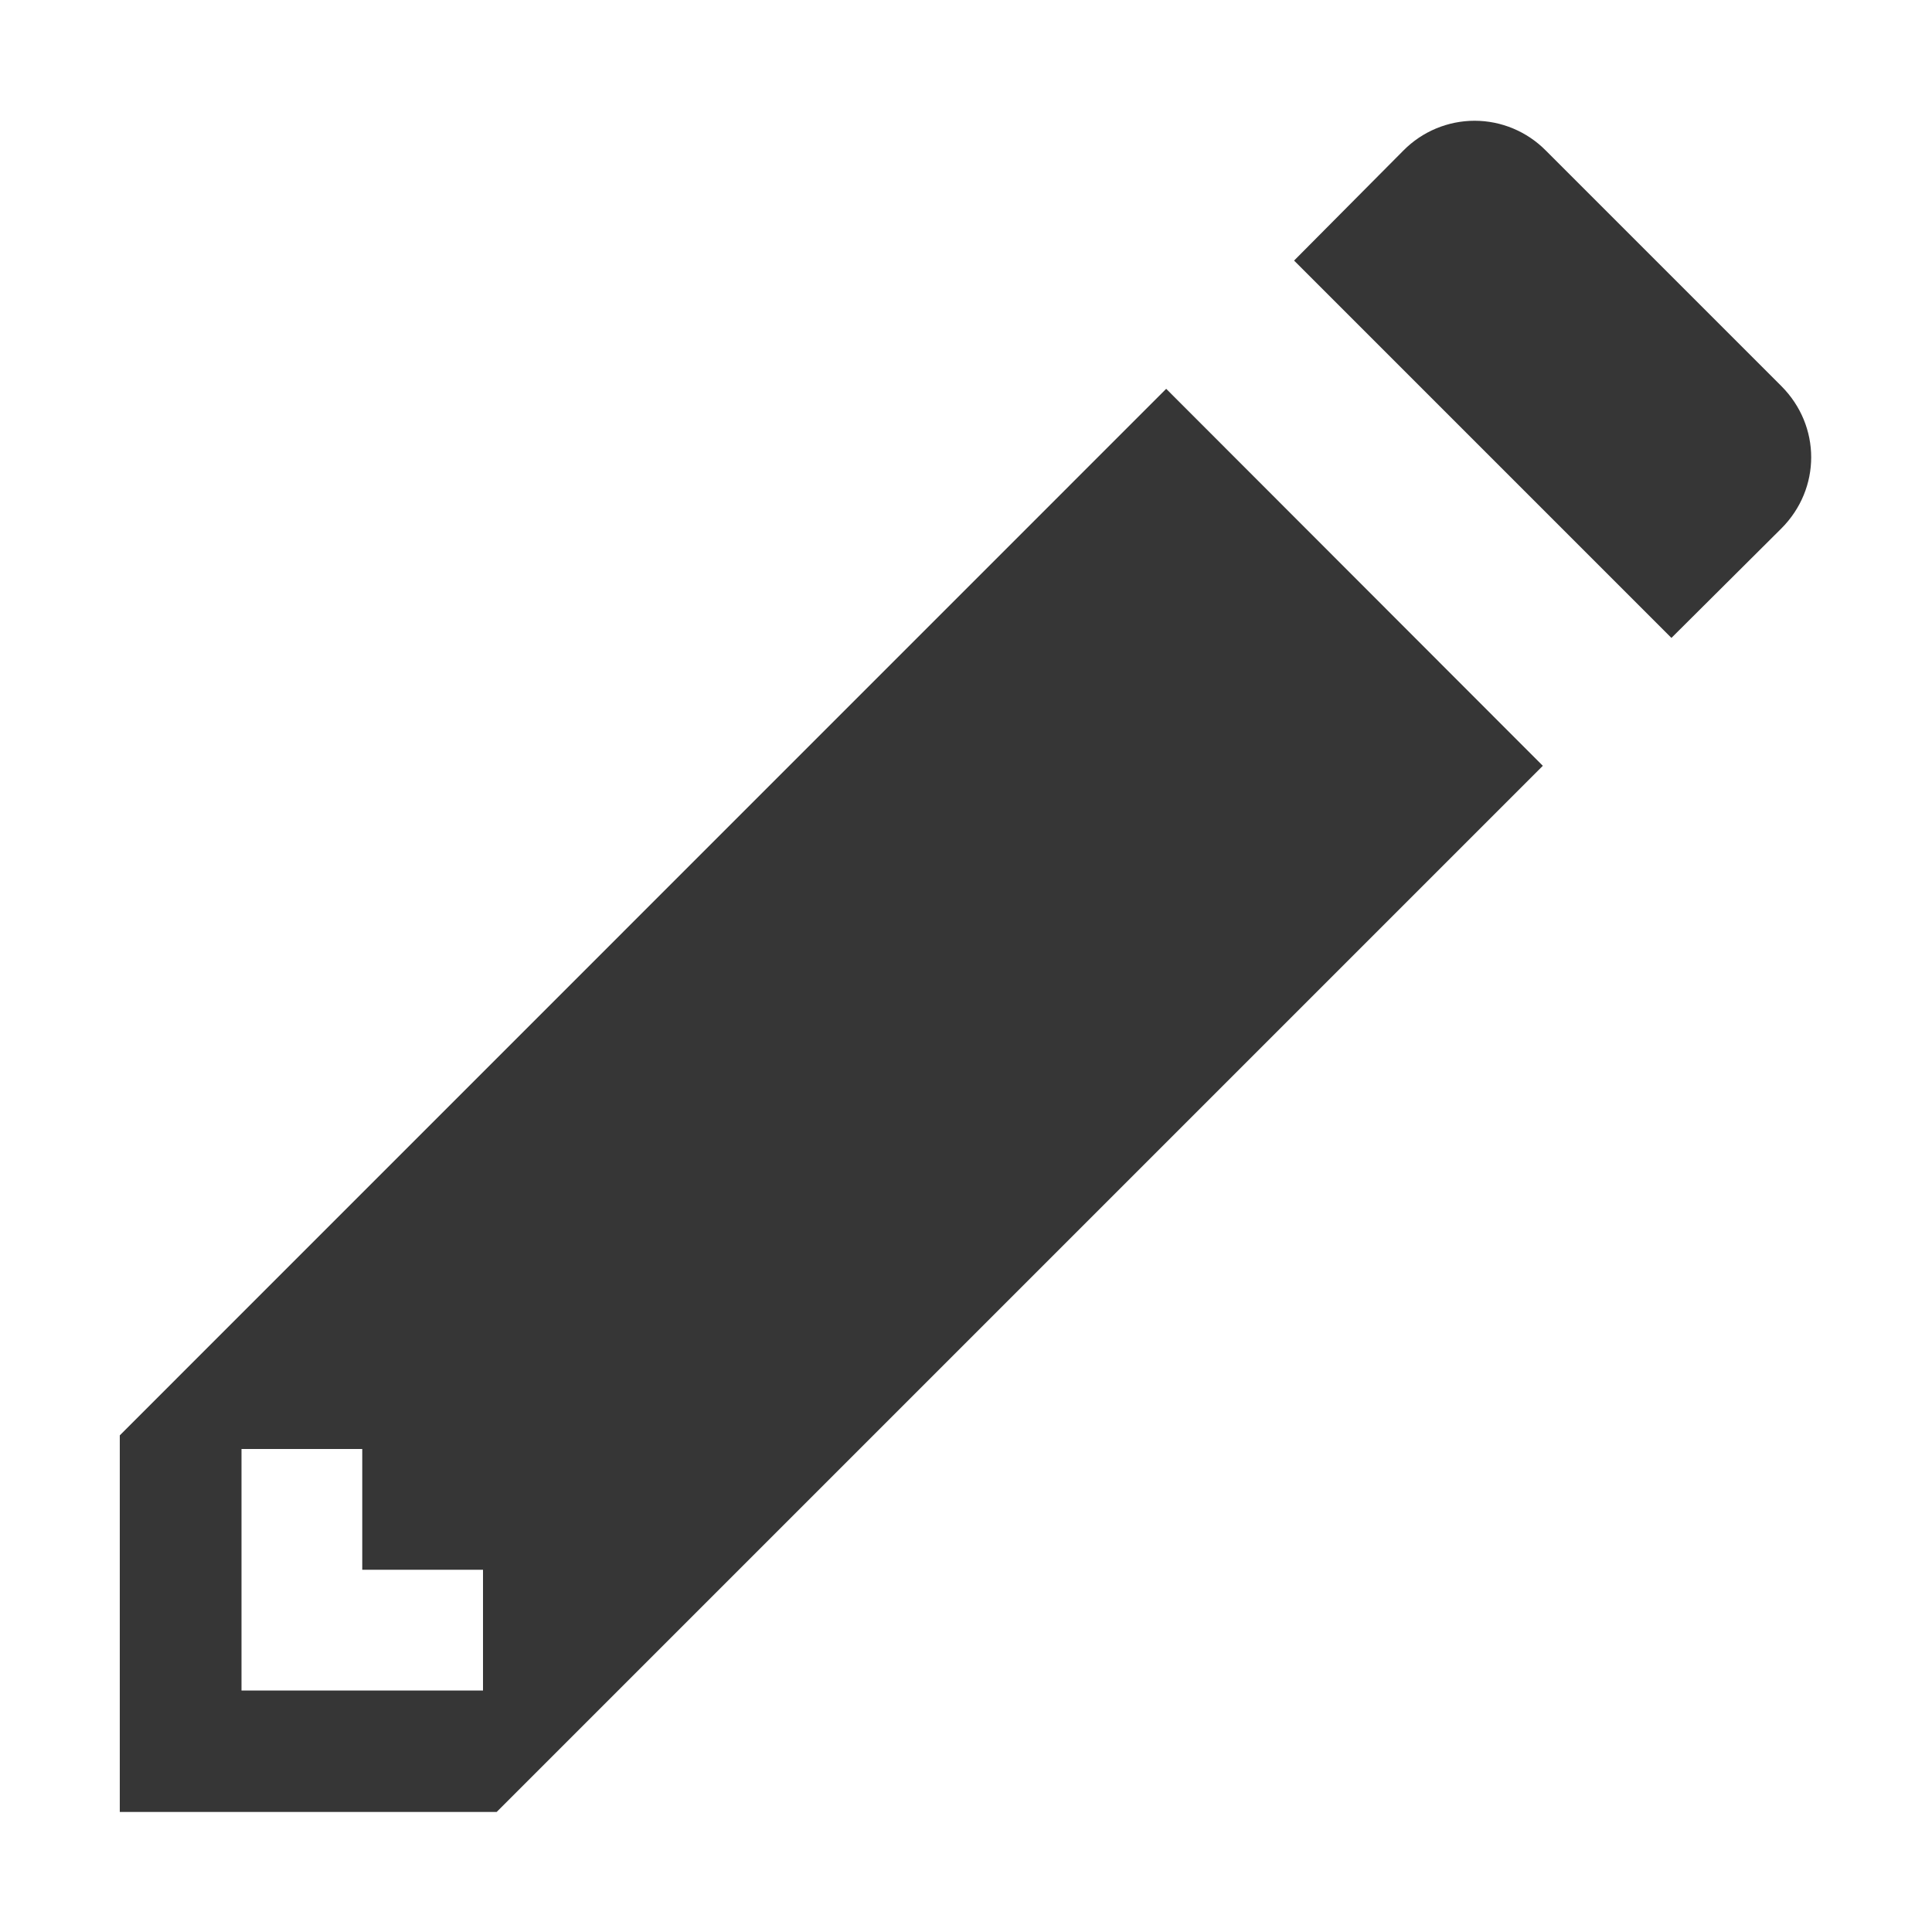
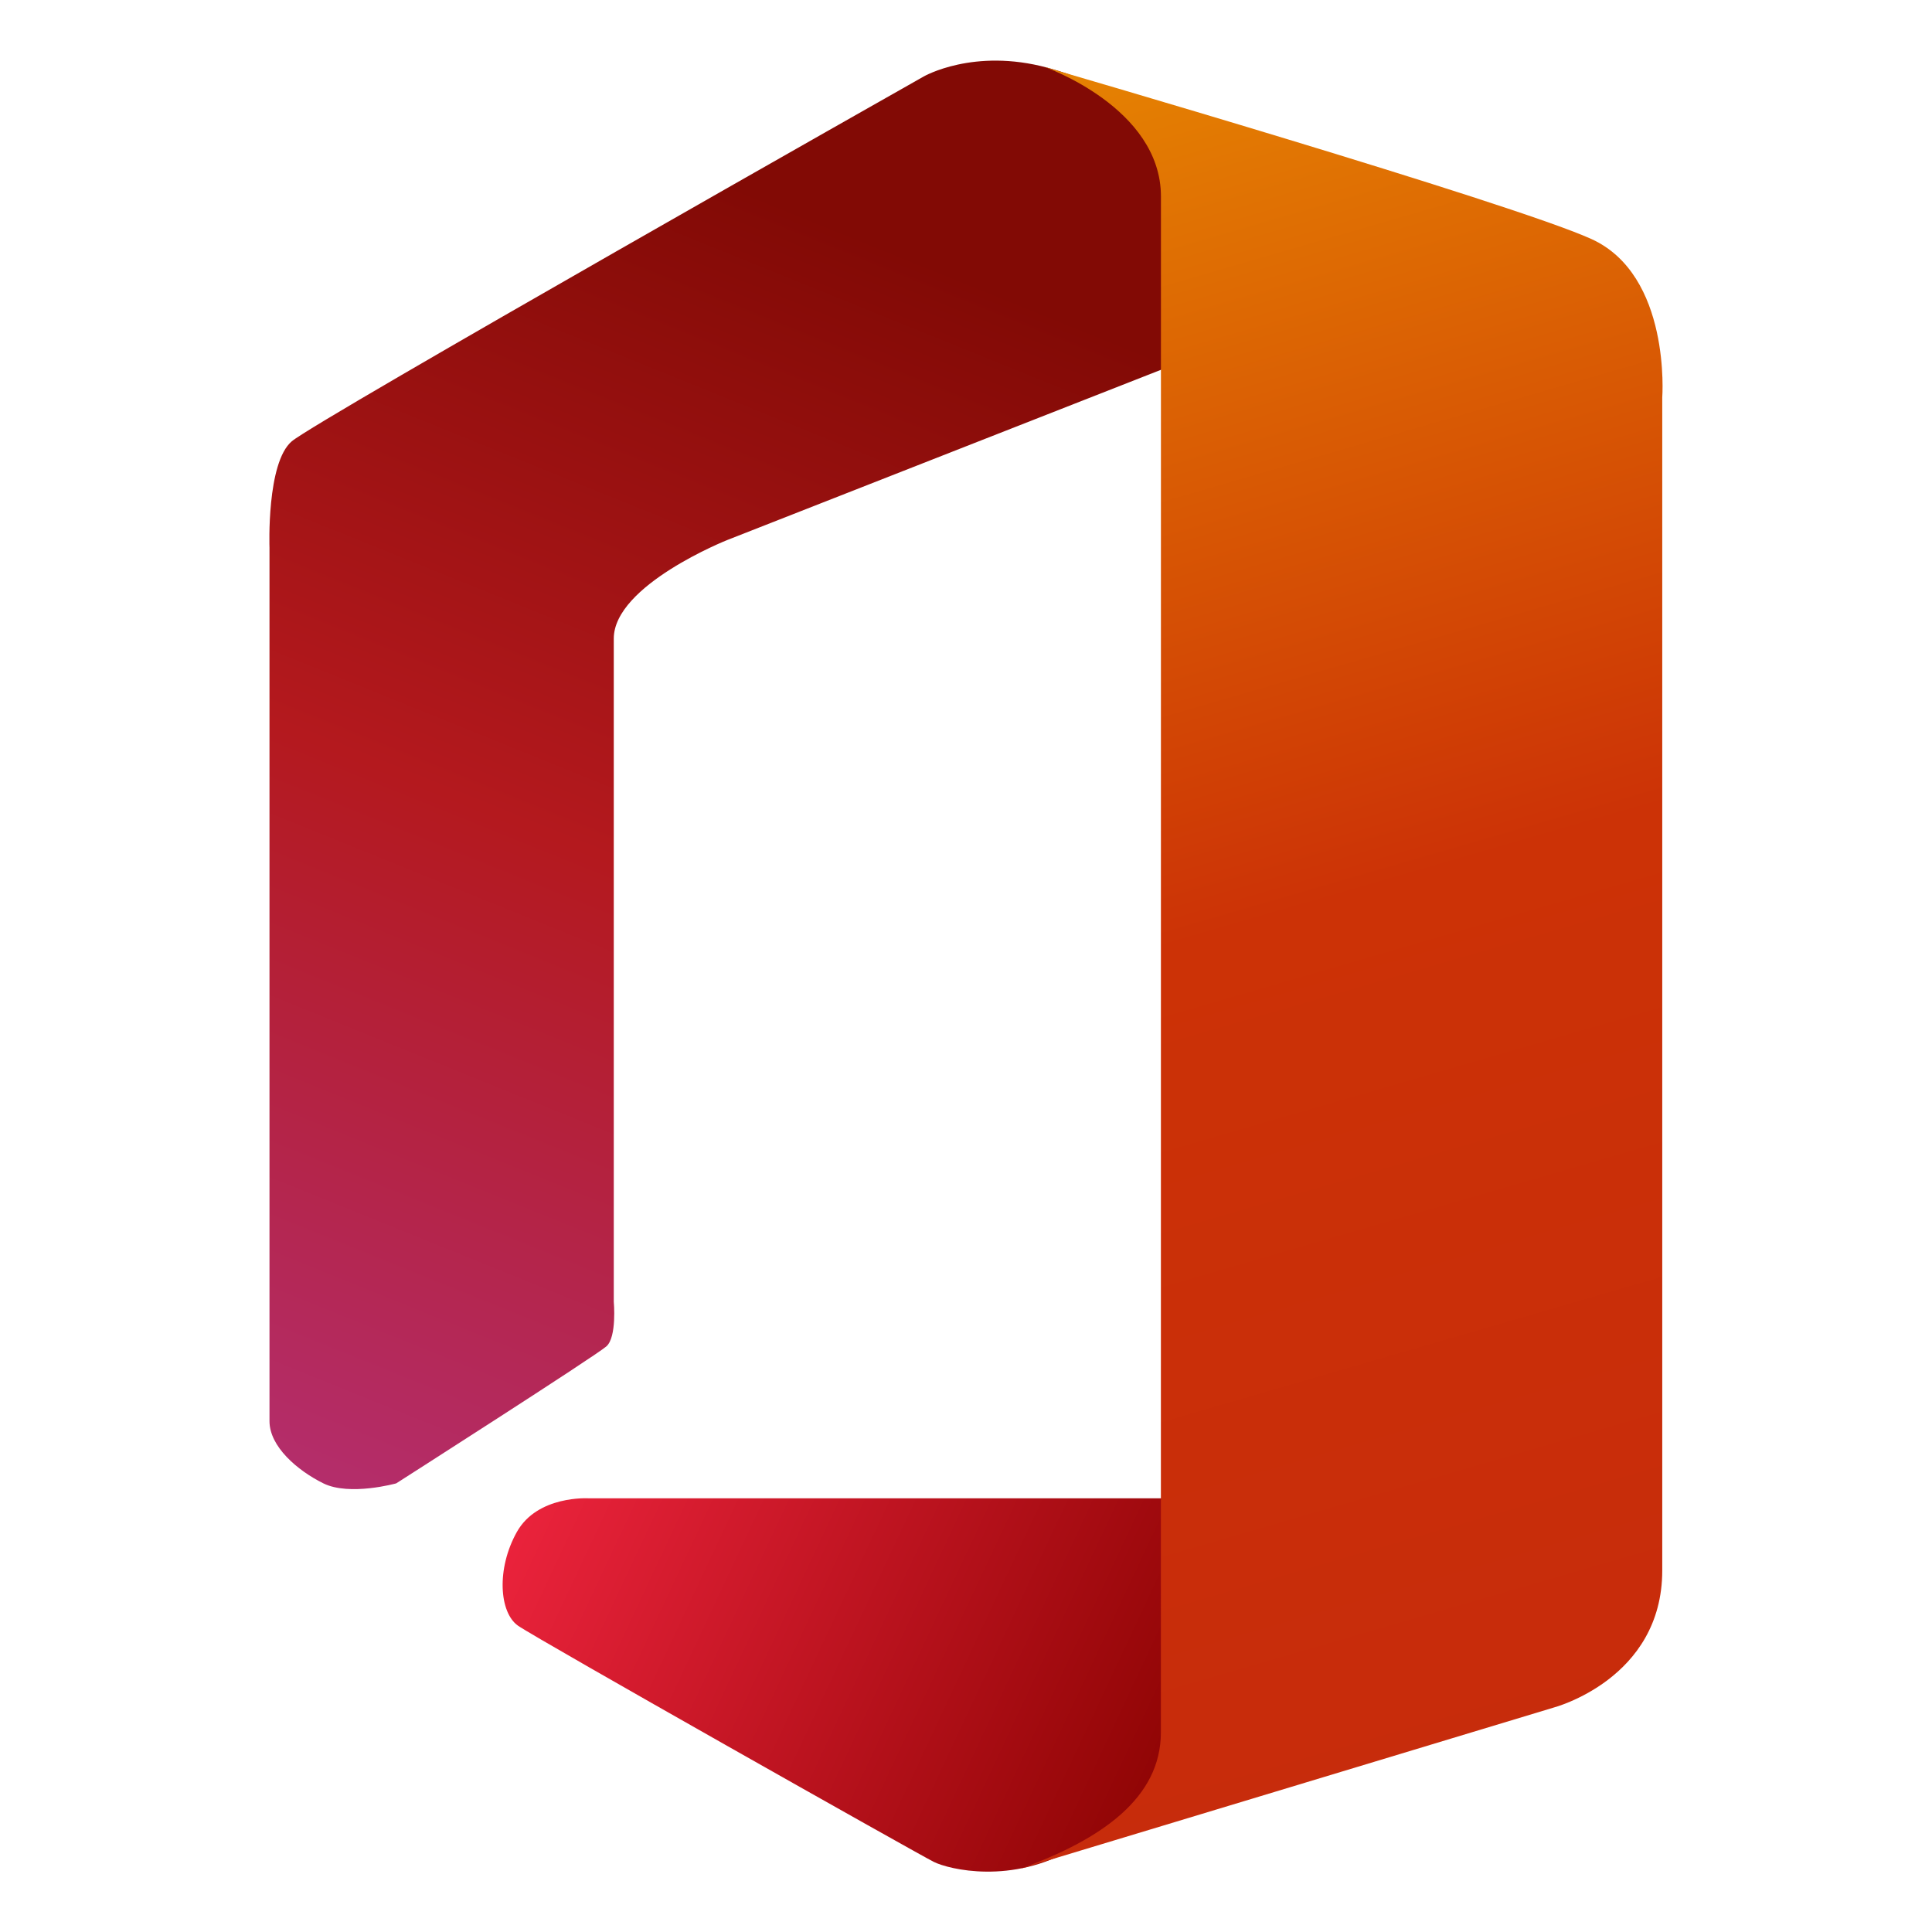
- <svg xmlns="http://www.w3.org/2000/svg" height="16" width="16">
-   <path d="M12.213 1a.83.83 0 0 0-.59.246l-.906.912 3.125 3.125.91-.906c.33-.33.33-.85 0-1.18l-1.95-1.95a.83.83 0 0 0-.59-.247zM9.658 3.22L.992 11.887v3.119h3.121l8.664-8.664zM2 12h1v1h1v1H2z" fill="#363636" />
+ <svg xmlns="http://www.w3.org/2000/svg" height="16" width="16" version="1.1" id="svg1">
+   <defs id="defs1">
+     <linearGradient id="linearGradient3008" x1="21.19" x2="22.269" y1="11.457" y2="8.791" gradientTransform="matrix(4.2311,0,0,4.2311,-87.735,-33.413)" gradientUnits="userSpaceOnUse">
+       <stop stop-color="#b4327d" offset="0" id="stop1" />
+       <stop stop-color="#b4191e" offset=".556" id="stop2" />
+       <stop stop-color="#820a05" offset="1" id="stop3" />
+     </linearGradient>
+     <linearGradient id="linearGradient3028" x1="21.609" x2="22.791" y1="11.283" y2="11.837" gradientTransform="matrix(4.2311,0,0,4.2311,-87.735,-33.413)" gradientUnits="userSpaceOnUse">
+       <stop stop-color="#eb233c" offset="0" id="stop4" />
+       <stop stop-color="#910505" offset="1" id="stop5" />
+     </linearGradient>
+     <linearGradient id="linearGradient3018" x1="23.72" x2="22.786" y1="11.696" y2="8.479" gradientTransform="matrix(4.2311,0,0,4.2311,-87.735,-33.413)" gradientUnits="userSpaceOnUse">
+       <stop stop-color="#c72b0c" offset="0" id="stop6" />
+       <stop stop-color="#cc3206" offset=".513" id="stop7" />
+       <stop stop-color="#e58102" offset="1" id="stop8" />
+     </linearGradient>
+   </defs>
+   <path d="m -13.289,1 a 0.83,0.83 0 0 0 -0.59,0.246 l -0.906,0.912 3.125,3.125 0.91,-0.906 c 0.33,-0.33 0.33,-0.85 0,-1.18 l -1.95,-1.95 A 0.83,0.83 0 0 0 -13.29,1 Z m -2.555,2.22 -8.666,8.667 v 3.119 h 3.121 l 8.664,-8.664 z m -7.658,8.78 h 1 v 1 h 1 v 1 h -2 z" fill="#363636" id="path1" />
+   <g transform="matrix(1.030808,0,0,1.030808,0.353688,-1.983801)" stroke-width="4.231" id="g10">
+     <path d="M 9.123,4.841 5.5,6.263 c 0,0 -0.912,0.362 -0.912,0.792 v 5.327 c 0,0 0.026,0.283 -0.059,0.359 -0.085,0.076 -1.689,1.101 -1.689,1.101 0,0 -0.374,0.104 -0.585,0 -0.21,-0.104 -0.433,-0.296 -0.433,-0.5 v -7.018 c 0,0 -0.025,-0.681 0.179,-0.854 0.204,-0.173 5.077,-2.931 5.077,-2.931 0,0 0.401,-0.232 0.996,-0.07 0.561,0.153 1.277,0.512 1.048,2.374 z" fill="url(#linearGradient3008)" id="path8" style="fill:url(#linearGradient3008)" />
+     <path d="M 9.008,13.962 H 4.386 c 0,0 -0.411,-0.026 -0.577,0.271 -0.166,0.297 -0.14,0.647 0.009,0.752 0.149,0.105 3.218,1.837 3.341,1.898 0.122,0.061 0.63,0.184 1.124,-0.109 0.796,-0.332 0.777,-0.63 0.724,-1.67 0,-0.781 0.007,-0.86 0.002,-1.141 z" fill="url(#linearGradient3028)" id="path9" style="fill:url(#linearGradient3028)" />
+     <path d="m 8.048,2.462 c 0,0 0.936,0.326 0.936,1.041 0,0 -5.027e-4,7.61 -5.027e-4,12.34 0,0.524 -0.472,0.858 -1.128,1.095 l 4.281,-1.294 c 0,0 0.875,-0.227 0.875,-1.102 V 5.118 c 0,0 0.073,-0.983 -0.571,-1.274 C 11.798,3.553 8.048,2.462 8.048,2.462 Z" fill="url(#linearGradient3018)" id="path10" style="fill:url(#linearGradient3018)" />
+   </g>
</svg>
